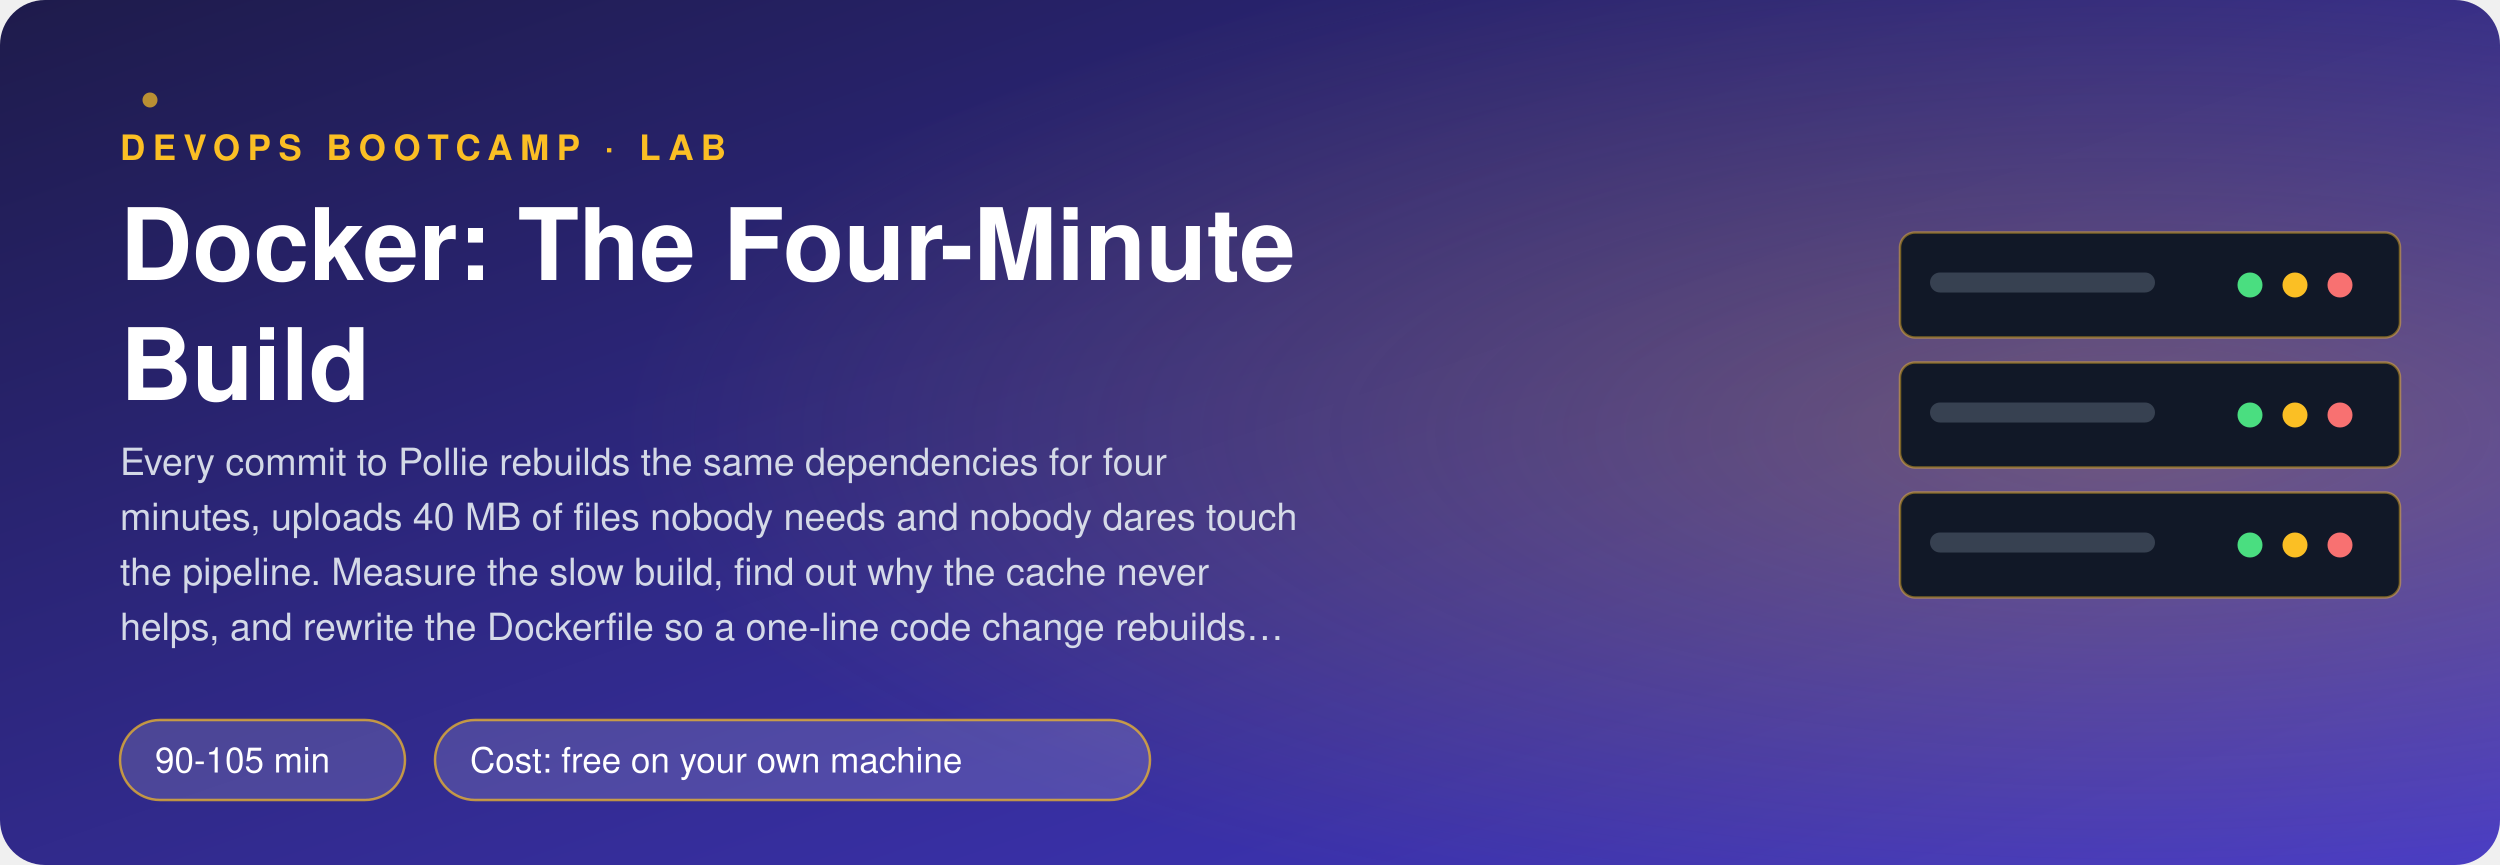
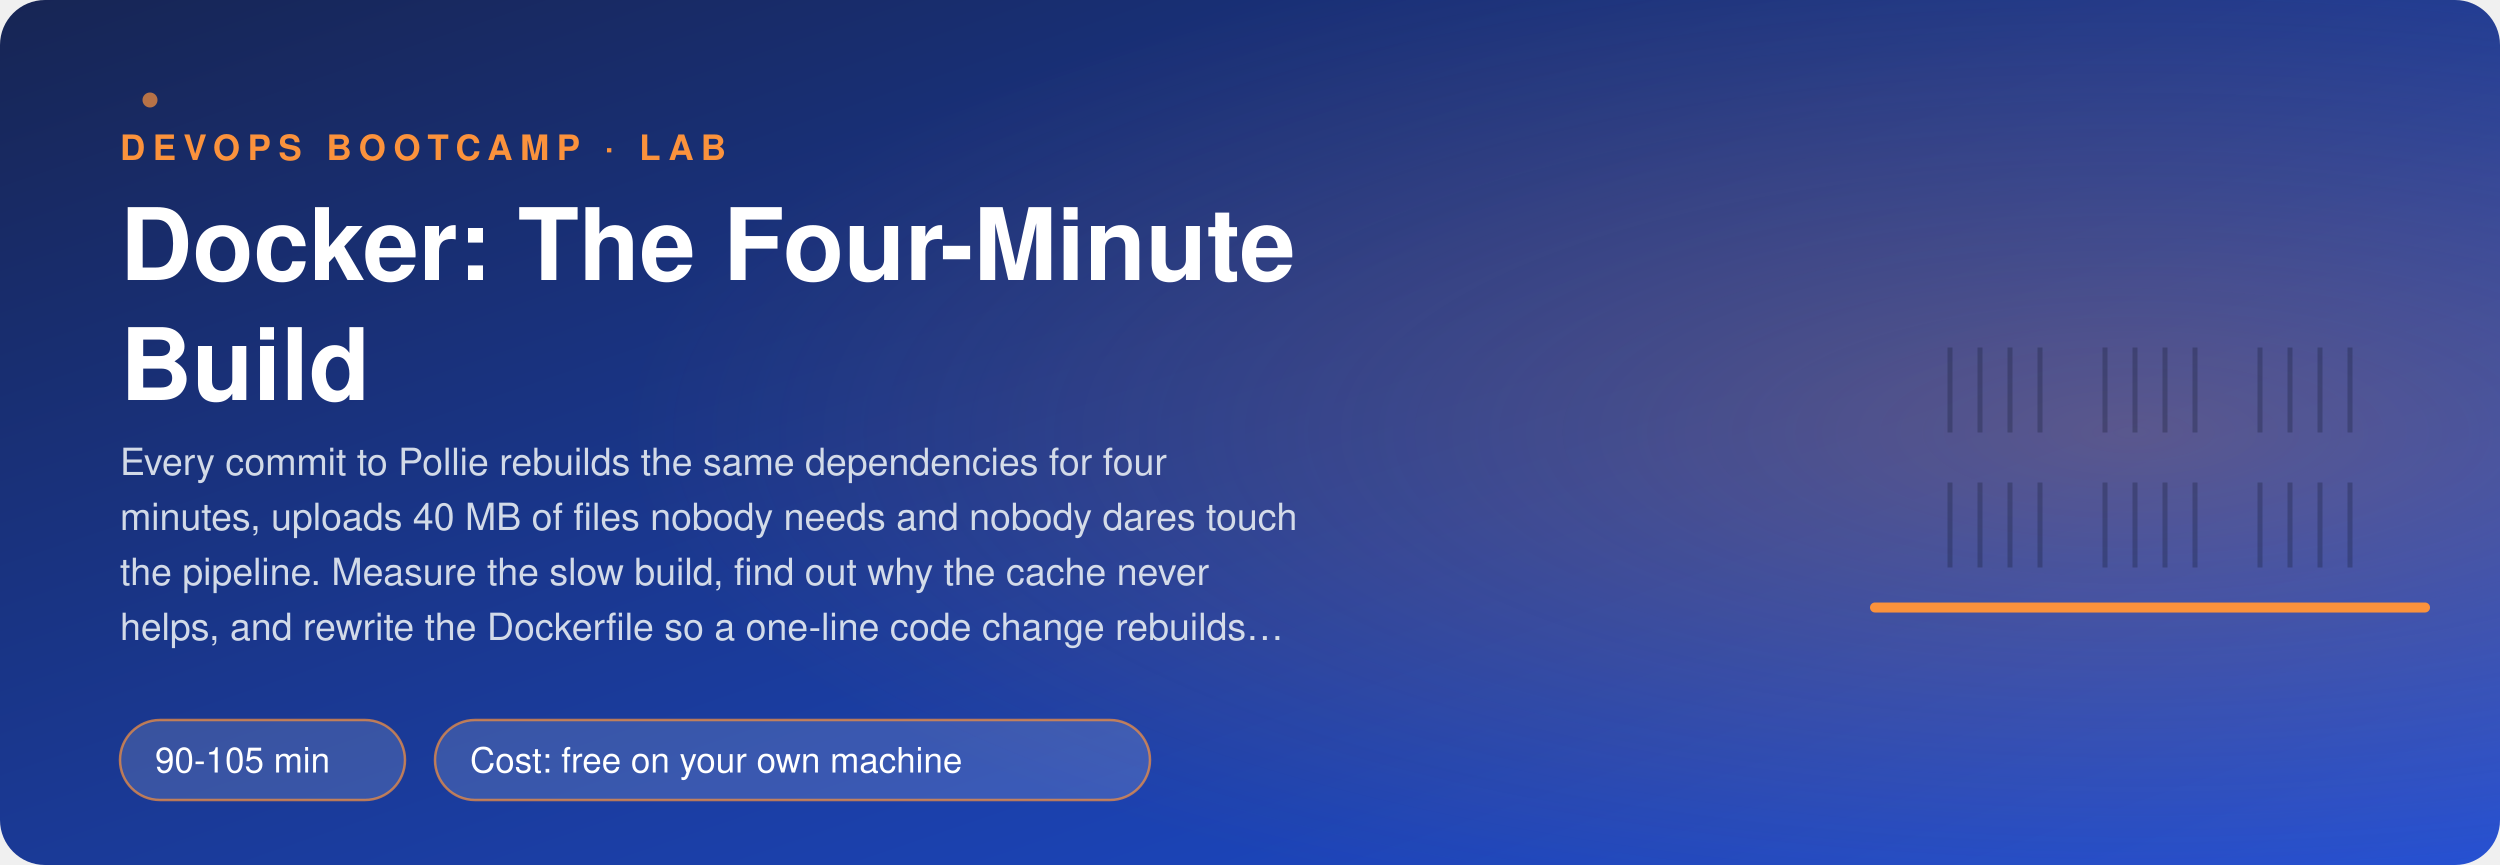
<svg xmlns="http://www.w3.org/2000/svg" width="1000" height="346" viewBox="0 0 1000 346" role="img" aria-label="Docker: The Four-Minute Build">
  <defs>
    <linearGradient id="bg" x1="0" y1="0" x2="1" y2="1">
-       <stop offset="0" stop-color="#1e1b4b" />
-       <stop offset="1" stop-color="#4338ca" />
+       <stop offset="0" stop-color="#172554" />
+       <stop offset="1" stop-color="#1d4ed8" />
    </linearGradient>
    <radialGradient id="glow" cx=".85" cy=".5" r=".6">
-       <stop offset="0" stop-color="#fbbf24" stop-opacity=".28" />
-       <stop offset="1" stop-color="#fbbf24" stop-opacity="0" />
+       <stop offset="0" stop-color="#fb923c" stop-opacity=".28" />
+       <stop offset="1" stop-color="#fb923c" stop-opacity="0" />
    </radialGradient>
  </defs>
  <rect width="1000" height="346" rx="18" fill="url(#bg)" />
  <rect width="1000" height="346" rx="18" fill="url(#glow)" />
-   <circle cx="60" cy="40" r="3" fill="#fbbf24" opacity=".7">
+   <circle cx="60" cy="40" r="3" fill="#fb923c" opacity=".7">
    <animate attributeName="opacity" values=".2;.9;.2" dur="3s" repeatCount="indefinite" />
  </circle>
-   <text x="48" y="64" font-size="14" letter-spacing="3" fill="#fbbf24" font-family="Segoe UI,Helvetica,Arial,sans-serif" font-weight="700">DEVOPS BOOTCAMP · LAB</text>
+   <text x="48" y="64" font-size="14" letter-spacing="3" fill="#fb923c" font-family="Segoe UI,Helvetica,Arial,sans-serif" font-weight="700">DEVOPS BOOTCAMP · LAB</text>
  <text x="48" y="112" font-size="40" font-weight="800" fill="#ffffff" font-family="Segoe UI,Helvetica,Arial,sans-serif">Docker: The Four-Minute</text>
  <text x="48" y="160" font-size="40" font-weight="800" fill="#ffffff" font-family="Segoe UI,Helvetica,Arial,sans-serif">Build</text>
  <text x="48" y="190" font-size="15" fill="#e2e8f0" opacity=".92" font-family="Segoe UI,Helvetica,Arial,sans-serif">Every commit to Pollie rebuilds the same dependencies for four</text>
  <text x="48" y="212" font-size="15" fill="#e2e8f0" opacity=".92" font-family="Segoe UI,Helvetica,Arial,sans-serif">minutes, uploads 40 MB of files nobody needs and nobody dares touch</text>
  <text x="48" y="234" font-size="15" fill="#e2e8f0" opacity=".92" font-family="Segoe UI,Helvetica,Arial,sans-serif">the pipeline. Measure the slow build, find out why the cache never</text>
  <text x="48" y="256" font-size="15" fill="#e2e8f0" opacity=".92" font-family="Segoe UI,Helvetica,Arial,sans-serif">helps, and rewrite the Dockerfile so a one-line code change rebuilds…</text>
-   <rect x="48" y="288" width="114" height="32" rx="16" fill="#ffffff" fill-opacity=".14" stroke="#fbbf24" stroke-opacity=".7" />
+   <rect x="48" y="288" width="114" height="32" rx="16" fill="#ffffff" fill-opacity=".14" stroke="#fb923c" stroke-opacity=".7" />
  <text x="62" y="309" font-size="14" fill="#ffffff" font-family="Segoe UI,Helvetica,Arial,sans-serif">90-105 min</text>
-   <rect x="174" y="288" width="286" height="32" rx="16" fill="#ffffff" fill-opacity=".14" stroke="#fbbf24" stroke-opacity=".7" />
+   <rect x="174" y="288" width="286" height="32" rx="16" fill="#ffffff" fill-opacity=".14" stroke="#fb923c" stroke-opacity=".7" />
  <text x="188" y="309" font-size="14" fill="#ffffff" font-family="Segoe UI,Helvetica,Arial,sans-serif">Cost: free on your own machine</text>
  <g transform="translate(750,73)">
-     <rect x="10" y="20" width="200" height="42" rx="6" fill="#111827" stroke="#fbbf24" stroke-opacity=".45" />
-     <rect x="22" y="36" width="90" height="8" rx="4" fill="#374151" />
-     <circle cx="150" cy="41" r="5" fill="#4ade80">
-       <animate attributeName="opacity" values="1;.15;1" dur="1.10s" repeatCount="indefinite" />
-     </circle>
-     <circle cx="168" cy="41" r="5" fill="#fbbf24">
-       <animate attributeName="opacity" values="1;.15;1" dur="1.30s" repeatCount="indefinite" />
-     </circle>
-     <circle cx="186" cy="41" r="5" fill="#f87171">
-       <animate attributeName="opacity" values="1;.15;1" dur="1.50s" repeatCount="indefinite" />
-     </circle>
-     <rect x="10" y="72" width="200" height="42" rx="6" fill="#111827" stroke="#fbbf24" stroke-opacity=".45" />
-     <rect x="22" y="88" width="90" height="8" rx="4" fill="#374151" />
-     <circle cx="150" cy="93" r="5" fill="#4ade80">
-       <animate attributeName="opacity" values="1;.15;1" dur="1.45s" repeatCount="indefinite" />
-     </circle>
-     <circle cx="168" cy="93" r="5" fill="#fbbf24">
-       <animate attributeName="opacity" values="1;.15;1" dur="1.65s" repeatCount="indefinite" />
-     </circle>
-     <circle cx="186" cy="93" r="5" fill="#f87171">
-       <animate attributeName="opacity" values="1;.15;1" dur="1.85s" repeatCount="indefinite" />
-     </circle>
-     <rect x="10" y="124" width="200" height="42" rx="6" fill="#111827" stroke="#fbbf24" stroke-opacity=".45" />
-     <rect x="22" y="140" width="90" height="8" rx="4" fill="#374151" />
-     <circle cx="150" cy="145" r="5" fill="#4ade80">
-       <animate attributeName="opacity" values="1;.15;1" dur="1.80s" repeatCount="indefinite" />
-     </circle>
-     <circle cx="168" cy="145" r="5" fill="#fbbf24">
-       <animate attributeName="opacity" values="1;.15;1" dur="2.00s" repeatCount="indefinite" />
-     </circle>
-     <circle cx="186" cy="145" r="5" fill="#f87171">
-       <animate attributeName="opacity" values="1;.15;1" dur="2.20s" repeatCount="indefinite" />
-     </circle>
-     <animateTransform attributeName="transform" type="translate" values="0,0;0,-4;0,0" dur="4s" repeatCount="indefinite" additive="sum" />
+     <rect x="20" y="60" width="56" height="46" rx="4" fill="#fb923c" opacity="0">
+       <animate attributeName="opacity" values="0;1;1;0" keyTimes="0;.2;.85;1" dur="6s" begin="-3.0s" repeatCount="indefinite" />
+       <animateTransform attributeName="transform" type="translate" values="0,-30;0,0;0,0;0,0" keyTimes="0;.2;.85;1" dur="6s" begin="-3.0s" repeatCount="indefinite" />
+     </rect>
+     <path d="M30 66 v34 M42 66 v34 M54 66 v34 M66 66 v34" stroke="#0b1220" stroke-opacity=".25" stroke-width="2" />
+     <rect x="82" y="60" width="56" height="46" rx="4" fill="#93c5fd" opacity="0">
+       <animate attributeName="opacity" values="0;1;1;0" keyTimes="0;.2;.85;1" dur="6s" begin="-2.5s" repeatCount="indefinite" />
+       <animateTransform attributeName="transform" type="translate" values="0,-30;0,0;0,0;0,0" keyTimes="0;.2;.85;1" dur="6s" begin="-2.5s" repeatCount="indefinite" />
+     </rect>
+     <path d="M92 66 v34 M104 66 v34 M116 66 v34 M128 66 v34" stroke="#0b1220" stroke-opacity=".25" stroke-width="2" />
+     <rect x="144" y="60" width="56" height="46" rx="4" fill="#fde68a" opacity="0">
+       <animate attributeName="opacity" values="0;1;1;0" keyTimes="0;.2;.85;1" dur="6s" begin="-2.0s" repeatCount="indefinite" />
+       <animateTransform attributeName="transform" type="translate" values="0,-30;0,0;0,0;0,0" keyTimes="0;.2;.85;1" dur="6s" begin="-2.0s" repeatCount="indefinite" />
+     </rect>
+     <path d="M154 66 v34 M166 66 v34 M178 66 v34 M190 66 v34" stroke="#0b1220" stroke-opacity=".25" stroke-width="2" />
+     <rect x="20" y="114" width="56" height="46" rx="4" fill="#93c5fd" opacity="0">
+       <animate attributeName="opacity" values="0;1;1;0" keyTimes="0;.2;.85;1" dur="6s" begin="-1.5s" repeatCount="indefinite" />
+       <animateTransform attributeName="transform" type="translate" values="0,-30;0,0;0,0;0,0" keyTimes="0;.2;.85;1" dur="6s" begin="-1.5s" repeatCount="indefinite" />
+     </rect>
+     <path d="M30 120 v34 M42 120 v34 M54 120 v34 M66 120 v34" stroke="#0b1220" stroke-opacity=".25" stroke-width="2" />
+     <rect x="82" y="114" width="56" height="46" rx="4" fill="#fde68a" opacity="0">
+       <animate attributeName="opacity" values="0;1;1;0" keyTimes="0;.2;.85;1" dur="6s" begin="-1.0s" repeatCount="indefinite" />
+       <animateTransform attributeName="transform" type="translate" values="0,-30;0,0;0,0;0,0" keyTimes="0;.2;.85;1" dur="6s" begin="-1.0s" repeatCount="indefinite" />
+     </rect>
+     <path d="M92 120 v34 M104 120 v34 M116 120 v34 M128 120 v34" stroke="#0b1220" stroke-opacity=".25" stroke-width="2" />
+     <rect x="144" y="114" width="56" height="46" rx="4" fill="#fb923c" opacity="0">
+       <animate attributeName="opacity" values="0;1;1;0" keyTimes="0;.2;.85;1" dur="6s" begin="-0.5s" repeatCount="indefinite" />
+       <animateTransform attributeName="transform" type="translate" values="0,-30;0,0;0,0;0,0" keyTimes="0;.2;.85;1" dur="6s" begin="-0.5s" repeatCount="indefinite" />
+     </rect>
+     <path d="M154 120 v34 M166 120 v34 M178 120 v34 M190 120 v34" stroke="#0b1220" stroke-opacity=".25" stroke-width="2" />
+     <path d="M0 170 H220" stroke="#fb923c" stroke-width="4" stroke-linecap="round" />
  </g>
</svg>
